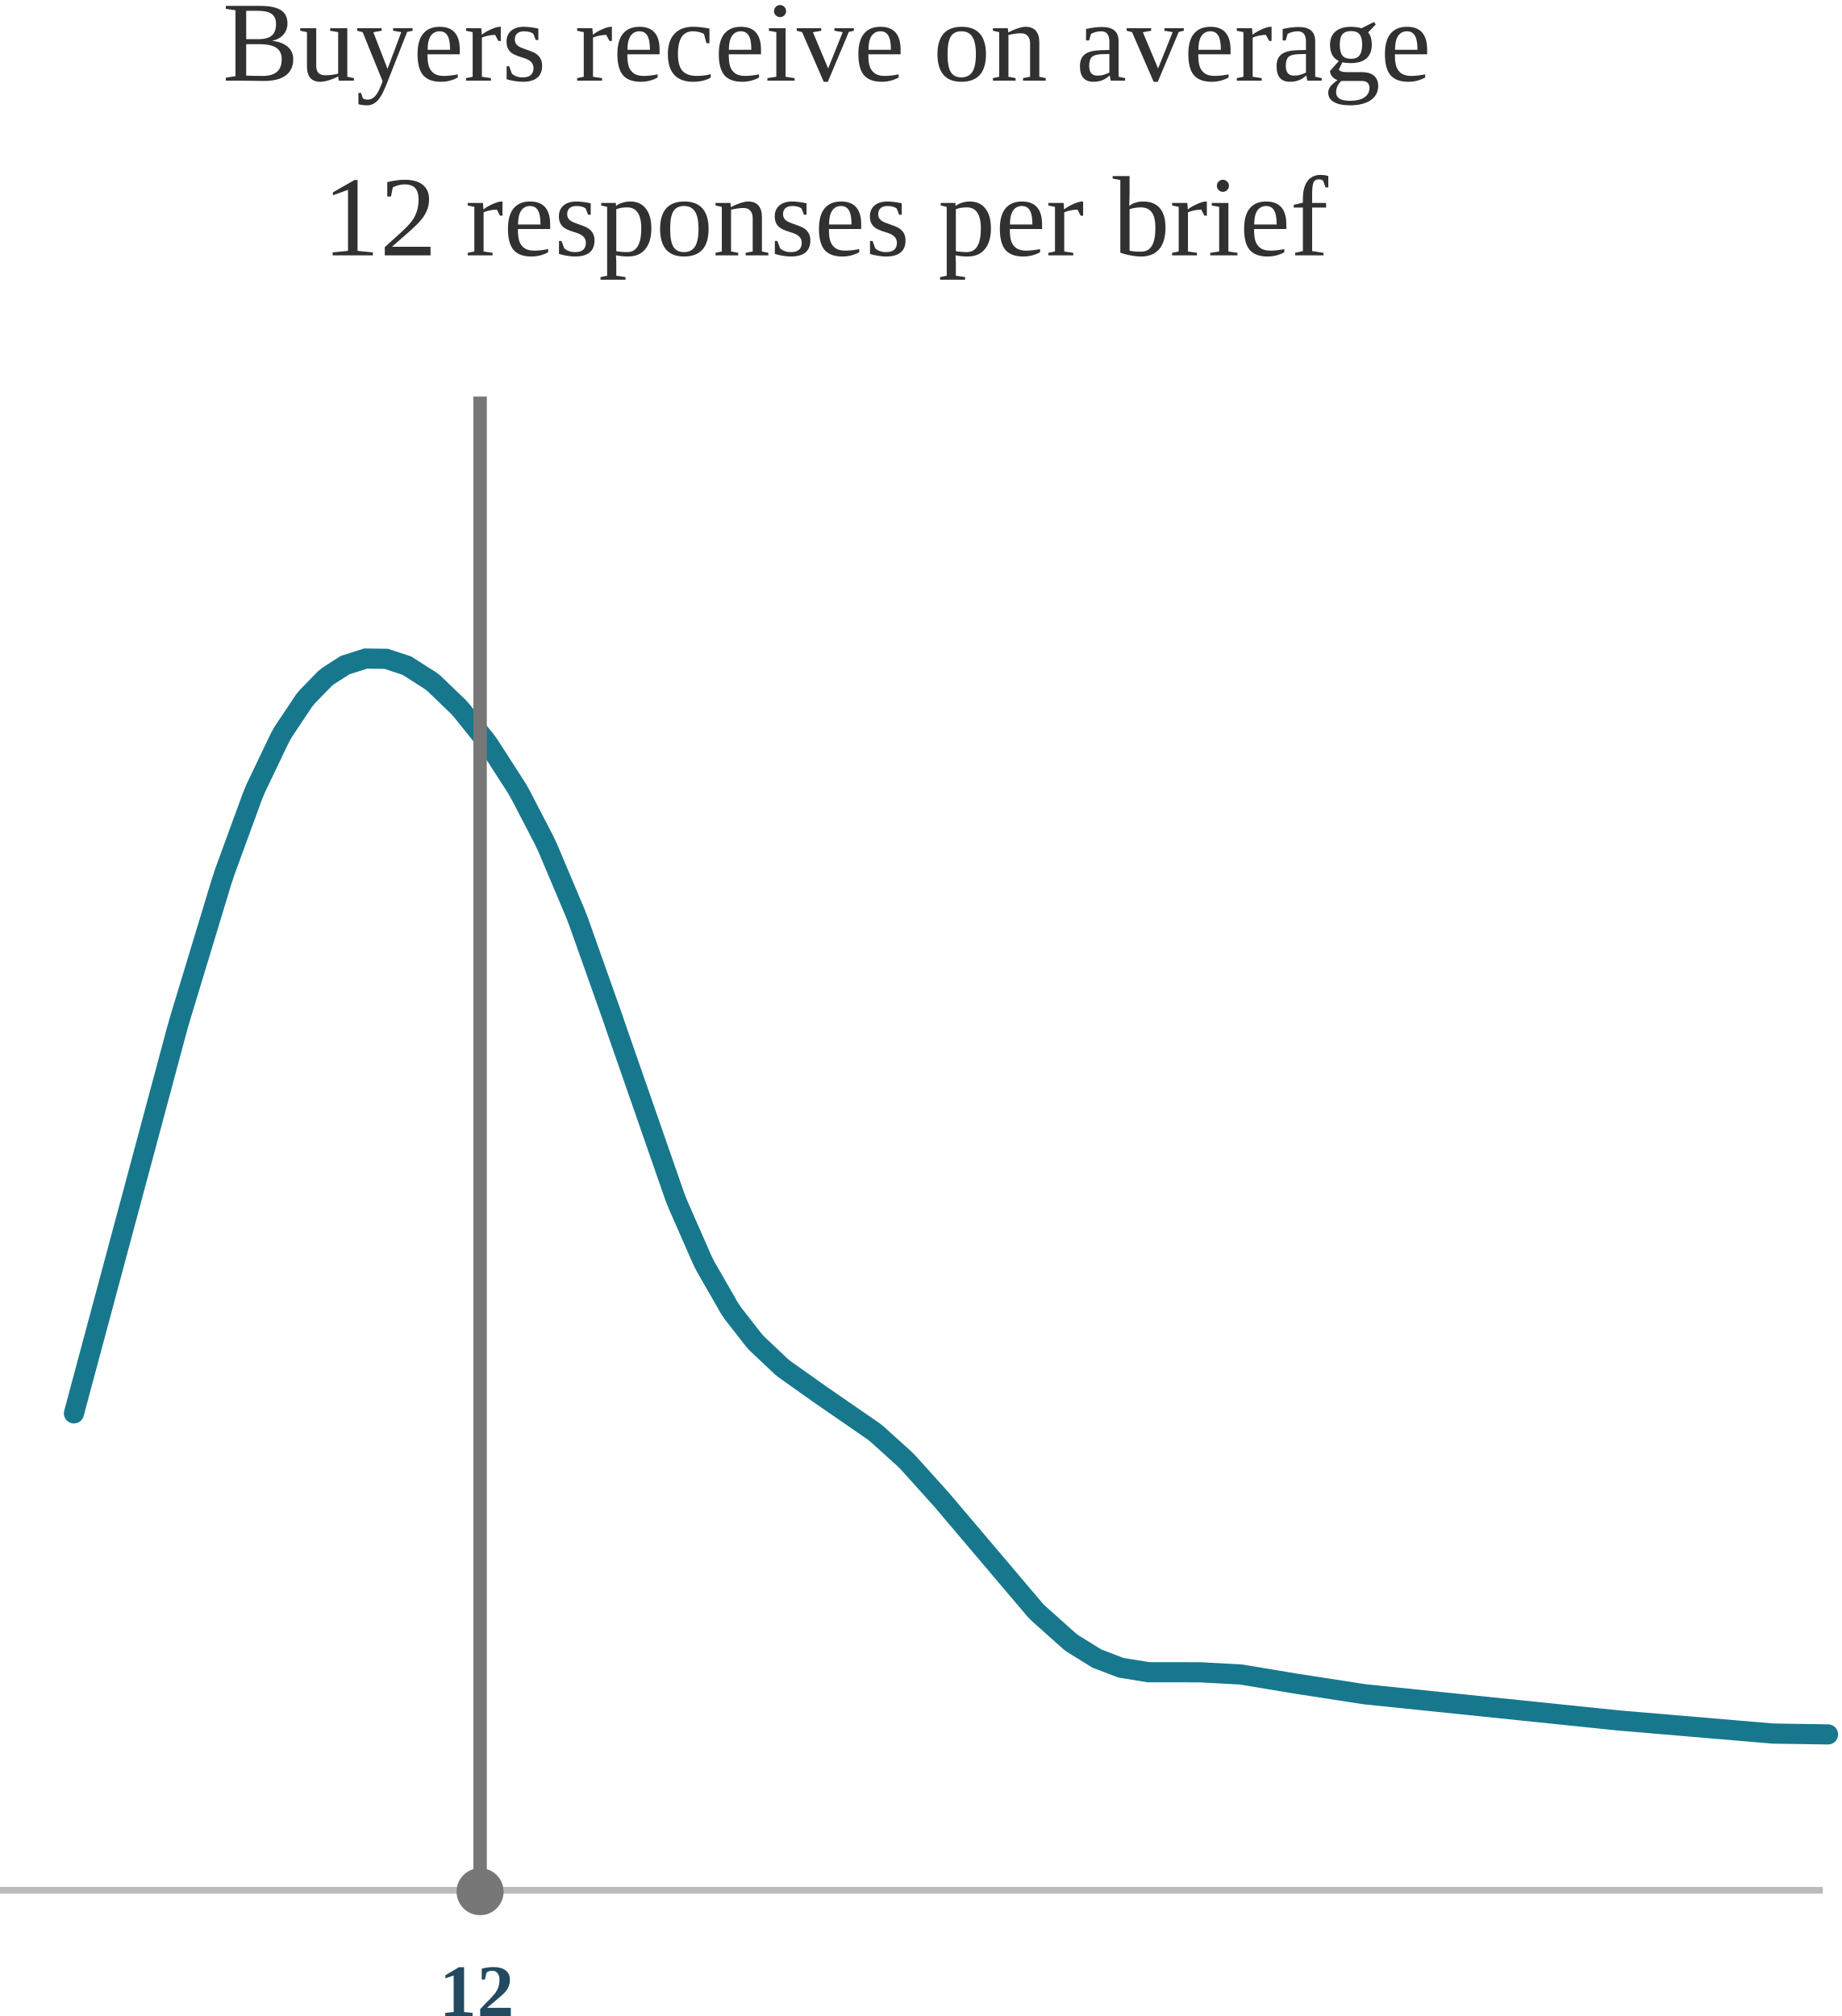
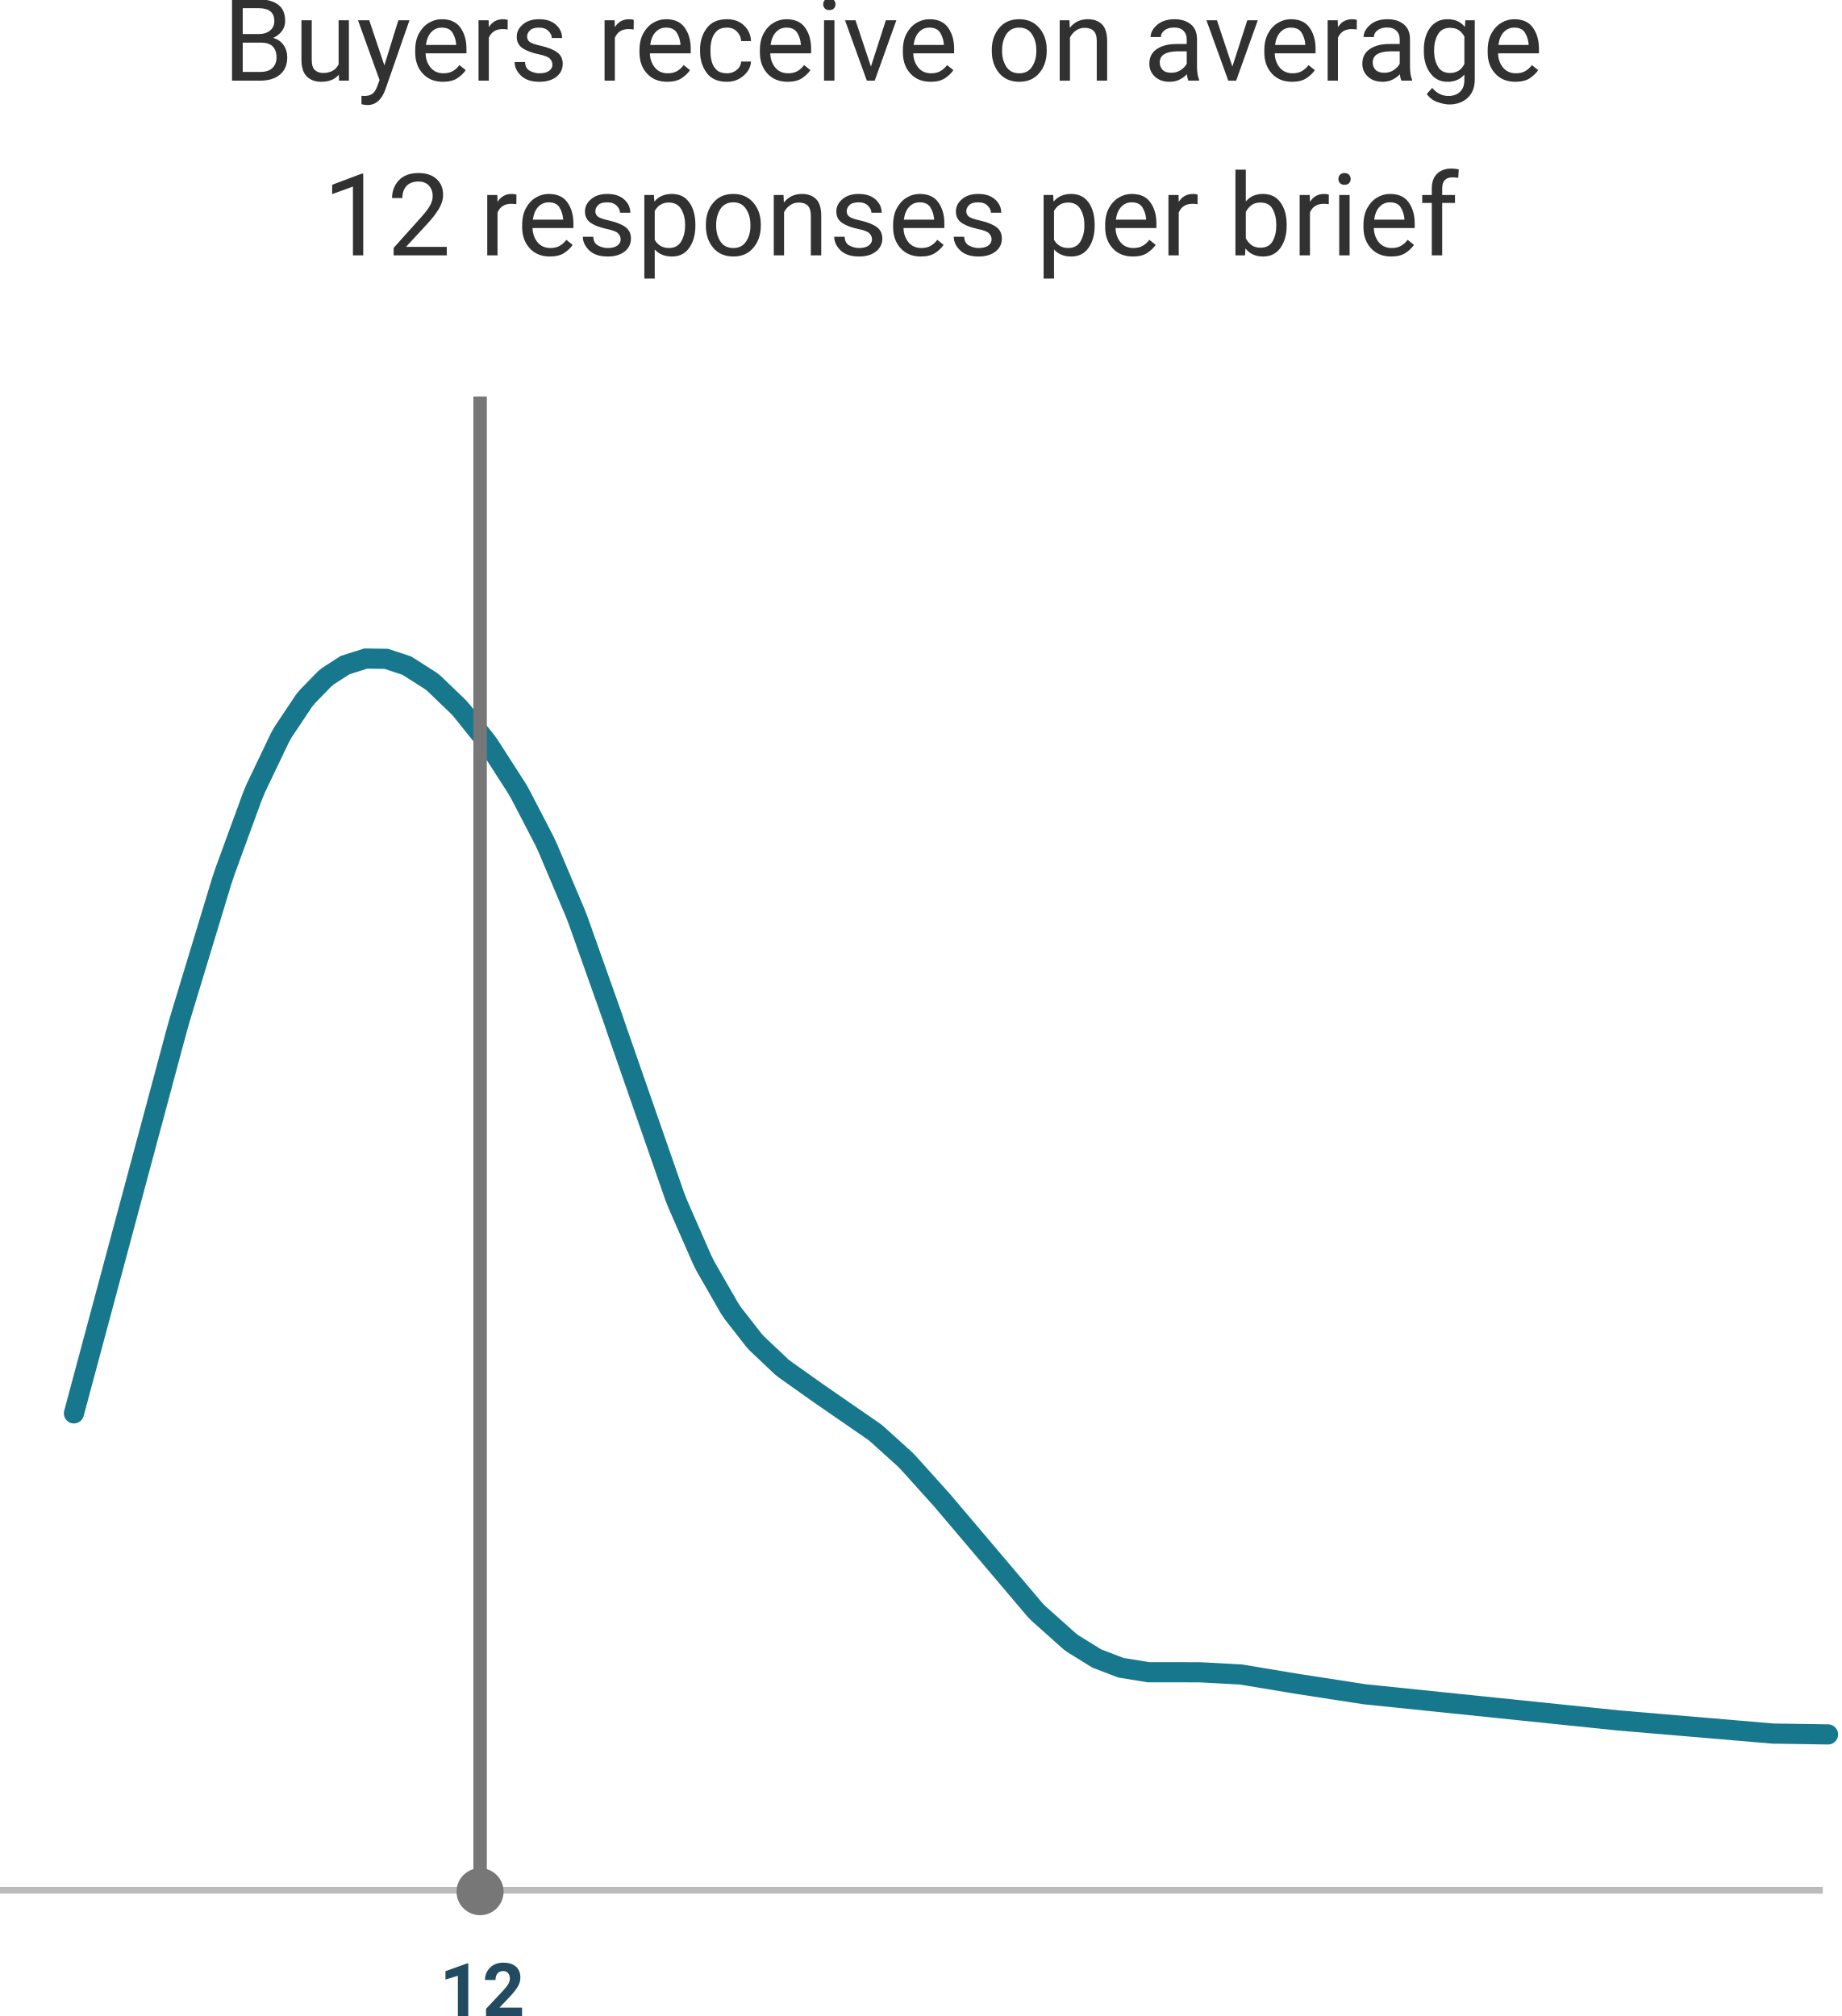
- <svg xmlns="http://www.w3.org/2000/svg" width="274px" height="300px" viewBox="0 0 274 300" version="1.1">
+ <svg xmlns="http://www.w3.org/2000/svg" font-family="-apple-system, BlinkMacSystemFont, &quot;Segoe UI&quot;, Roboto, Helvetica, Arial, sans-serif, &quot;Apple Color Emoji&quot;, &quot;Segoe UI Emoji&quot;, &quot;Segoe UI Symbol&quot;" width="274px" height="300px" viewBox="0 0 274 300" version="1.1">
  <defs />
  <g id="Jan-monthly-report-less-than-767px" stroke="none" stroke-width="1" fill="none" fill-rule="evenodd" transform="translate(-24, -4423)">
    <g id="767-average-#-of-responses-per-brief" transform="translate(24, 4418)">
      <g id="Group" transform="translate(0, -1)">
        <polyline id="Shape" stroke="#17788D" stroke-width="3" stroke-linecap="round" points="11 216.32 26.322 159.206 26.833 157.421 32.964 137.207 33.475 135.663 37.56 124.494 38.071 123.267 41.644 115.791 42.155 114.89 45.22 110.296 45.732 109.666 48.286 107.041 48.797 106.616 51.351 104.974 54.416 104 57.481 104.043 60.542 105.055 64.119 107.337 64.631 107.753 68.208 111.197 68.715 111.768 72.292 116.22 72.803 116.932 76.887 123.28 77.399 124.168 80.976 131.06 81.487 132.15 85.571 141.813 86.083 143.139 91.19 157.529 91.702 159.047 100.382 183.993 100.893 185.288 104.47 193.442 104.982 194.467 108.554 200.695 109.066 201.45 112.131 205.383 112.643 205.949 116.215 209.329 116.727 209.749 121.834 213.373 130.006 219.014 130.518 219.425 134.606 223.118 135.114 223.629 140.221 229.303 140.733 229.912 154.012 245.581 154.524 246.1 159.12 250.209 159.631 250.595 163.208 252.808 166.785 254.176 170.869 254.841 178.53 254.85 184.66 255.184 192.833 256.544 203.047 258.122 240.845 262.021 263.827 263.973 272 264.097" />
        <g id="Group-7-Copy" transform="translate(0, 286)" stroke="#BBBBBB">
          <path d="M0,1.292 L271.222,1.292" id="Shape" />
        </g>
        <text id="Buyers-receive-on-av" font-size="17" font-weight="normal" line-spacing="26" fill="#313131">
          <tspan x="33.116" y="18">Buyers receive on average </tspan>
          <tspan x="47.999" y="44">12 responses per brief</tspan>
        </text>
        <text id="12" font-size="11" font-weight="bold" letter-spacing="0.1" fill="#224A61">
          <tspan x="65.378" y="306">12</tspan>
        </text>
        <path d="M71.437,66 L71.437,288.085" id="Line-3-Copy" stroke="#777777" stroke-width="2" stroke-linecap="square" />
        <circle id="Oval-22-Copy" fill="#777777" cx="71.434" cy="287.5" r="3.5" />
      </g>
    </g>
  </g>
</svg>
